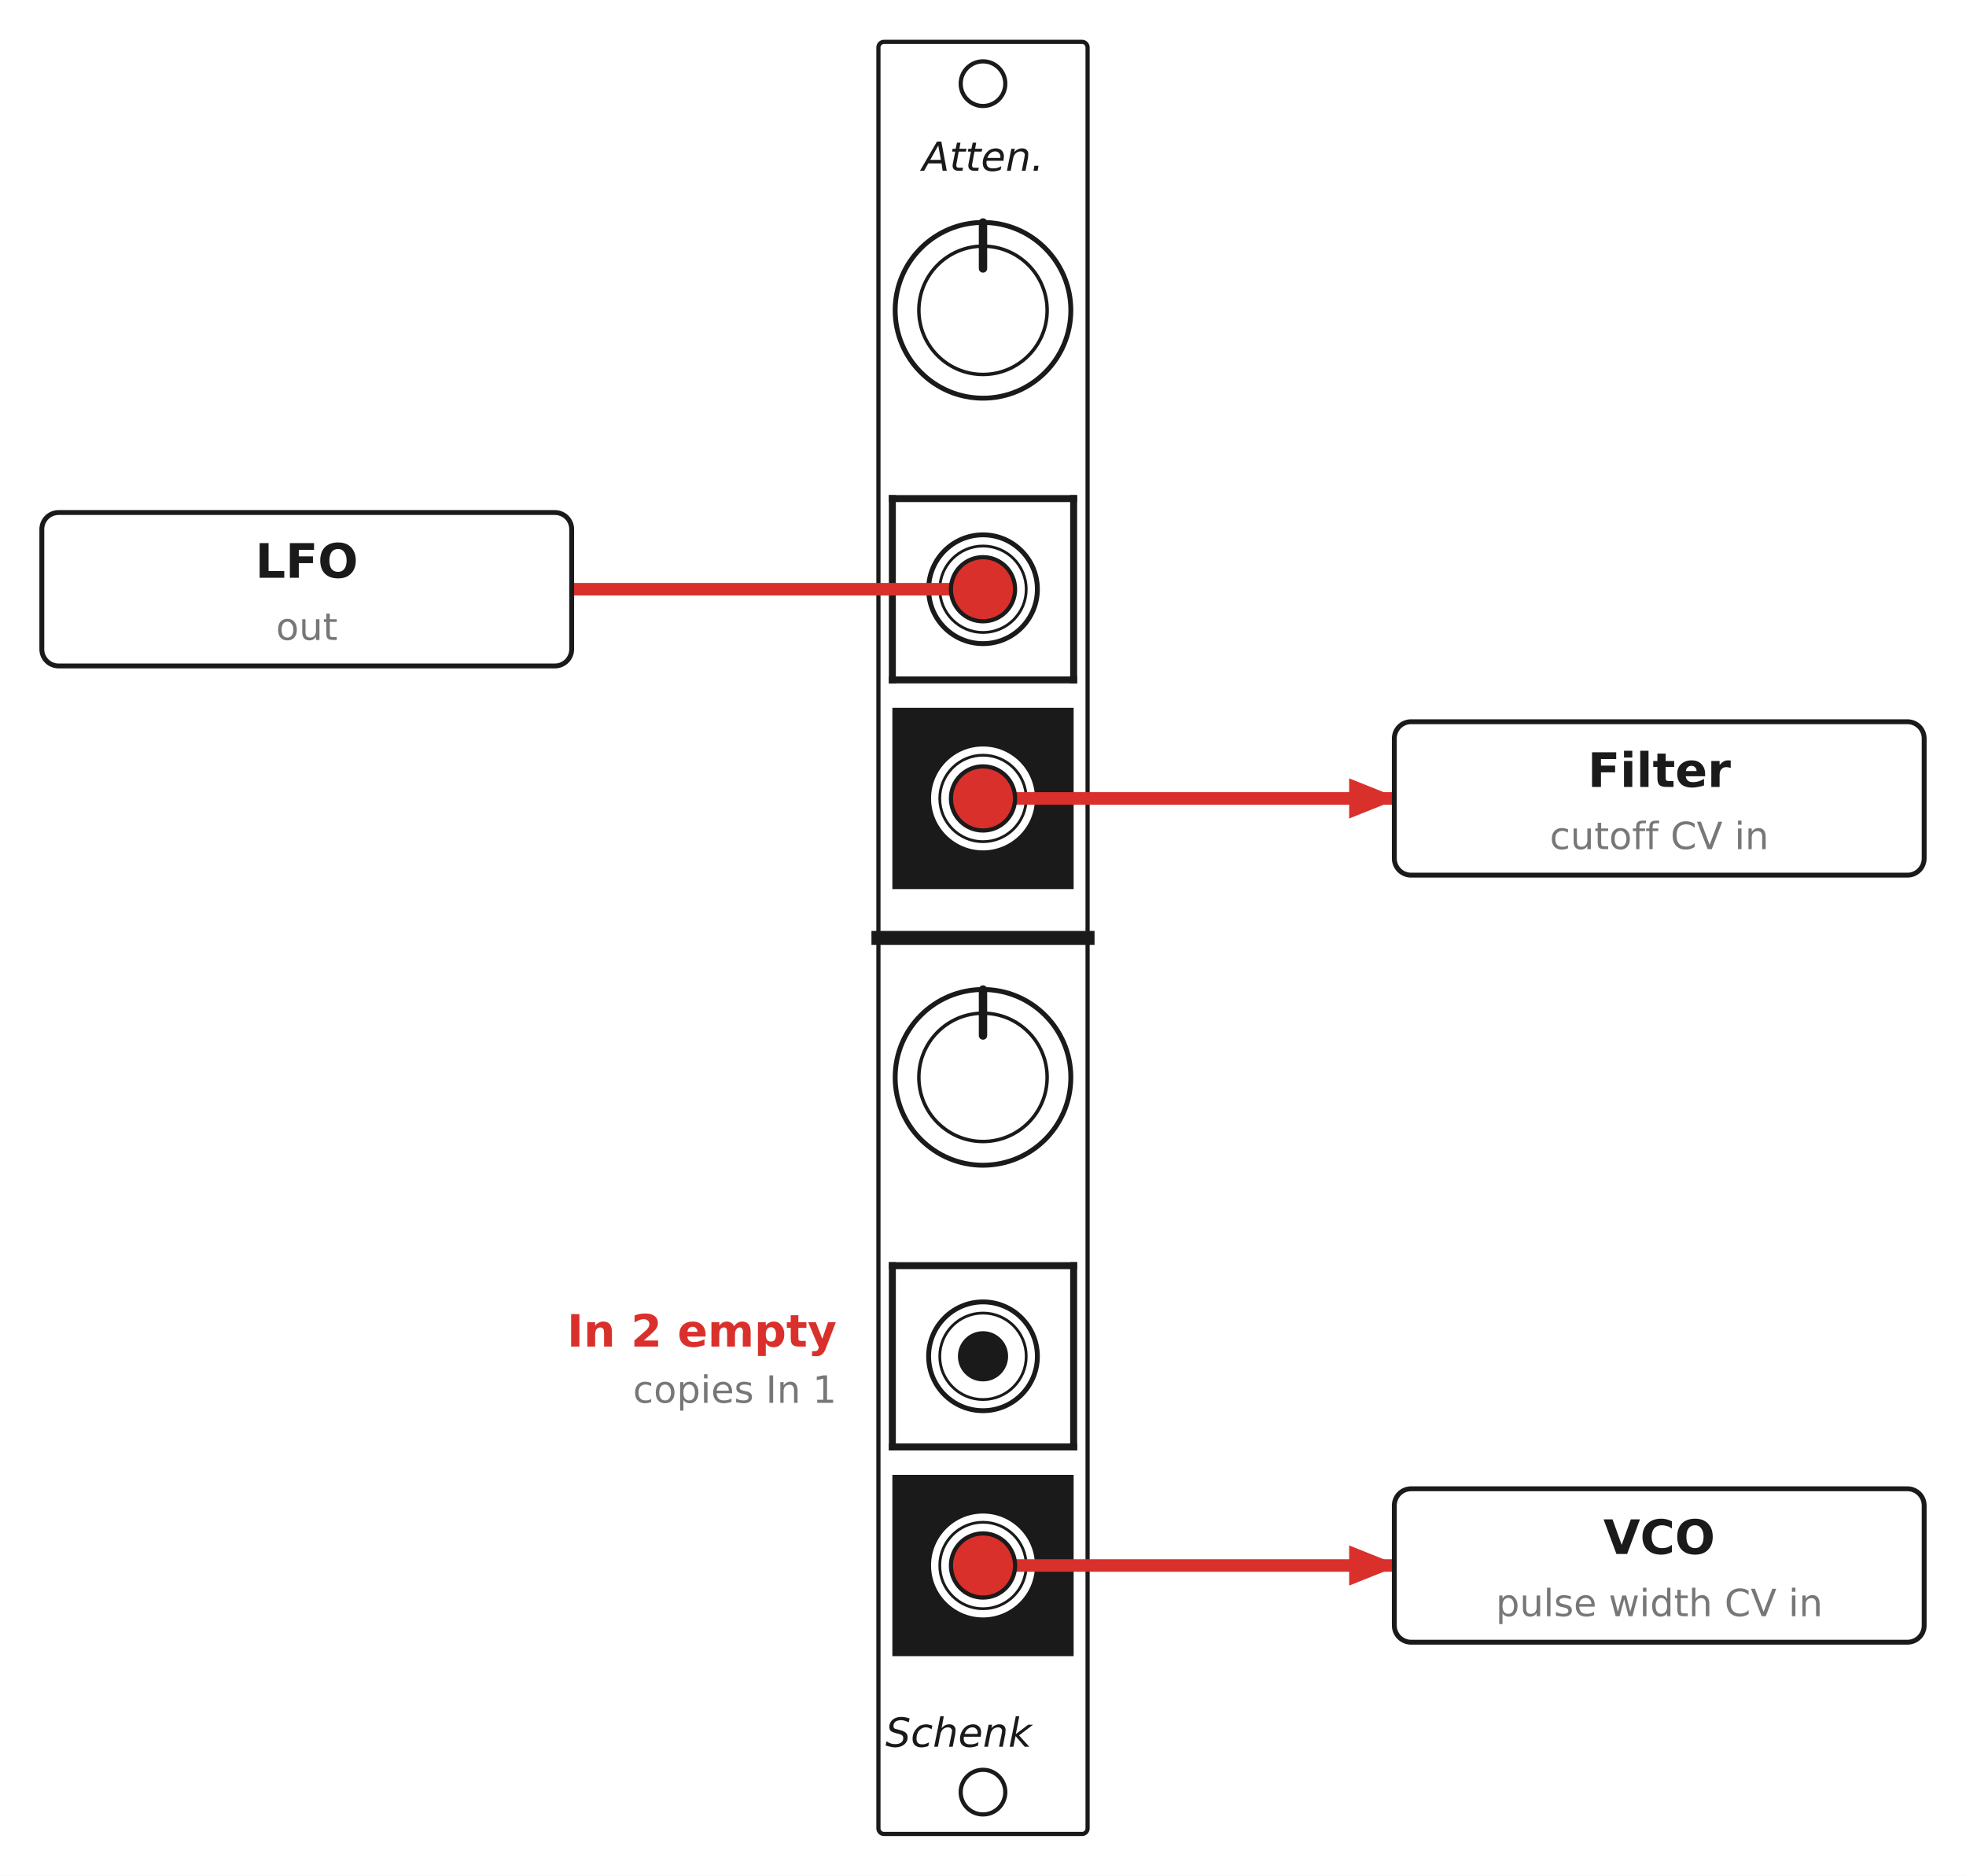
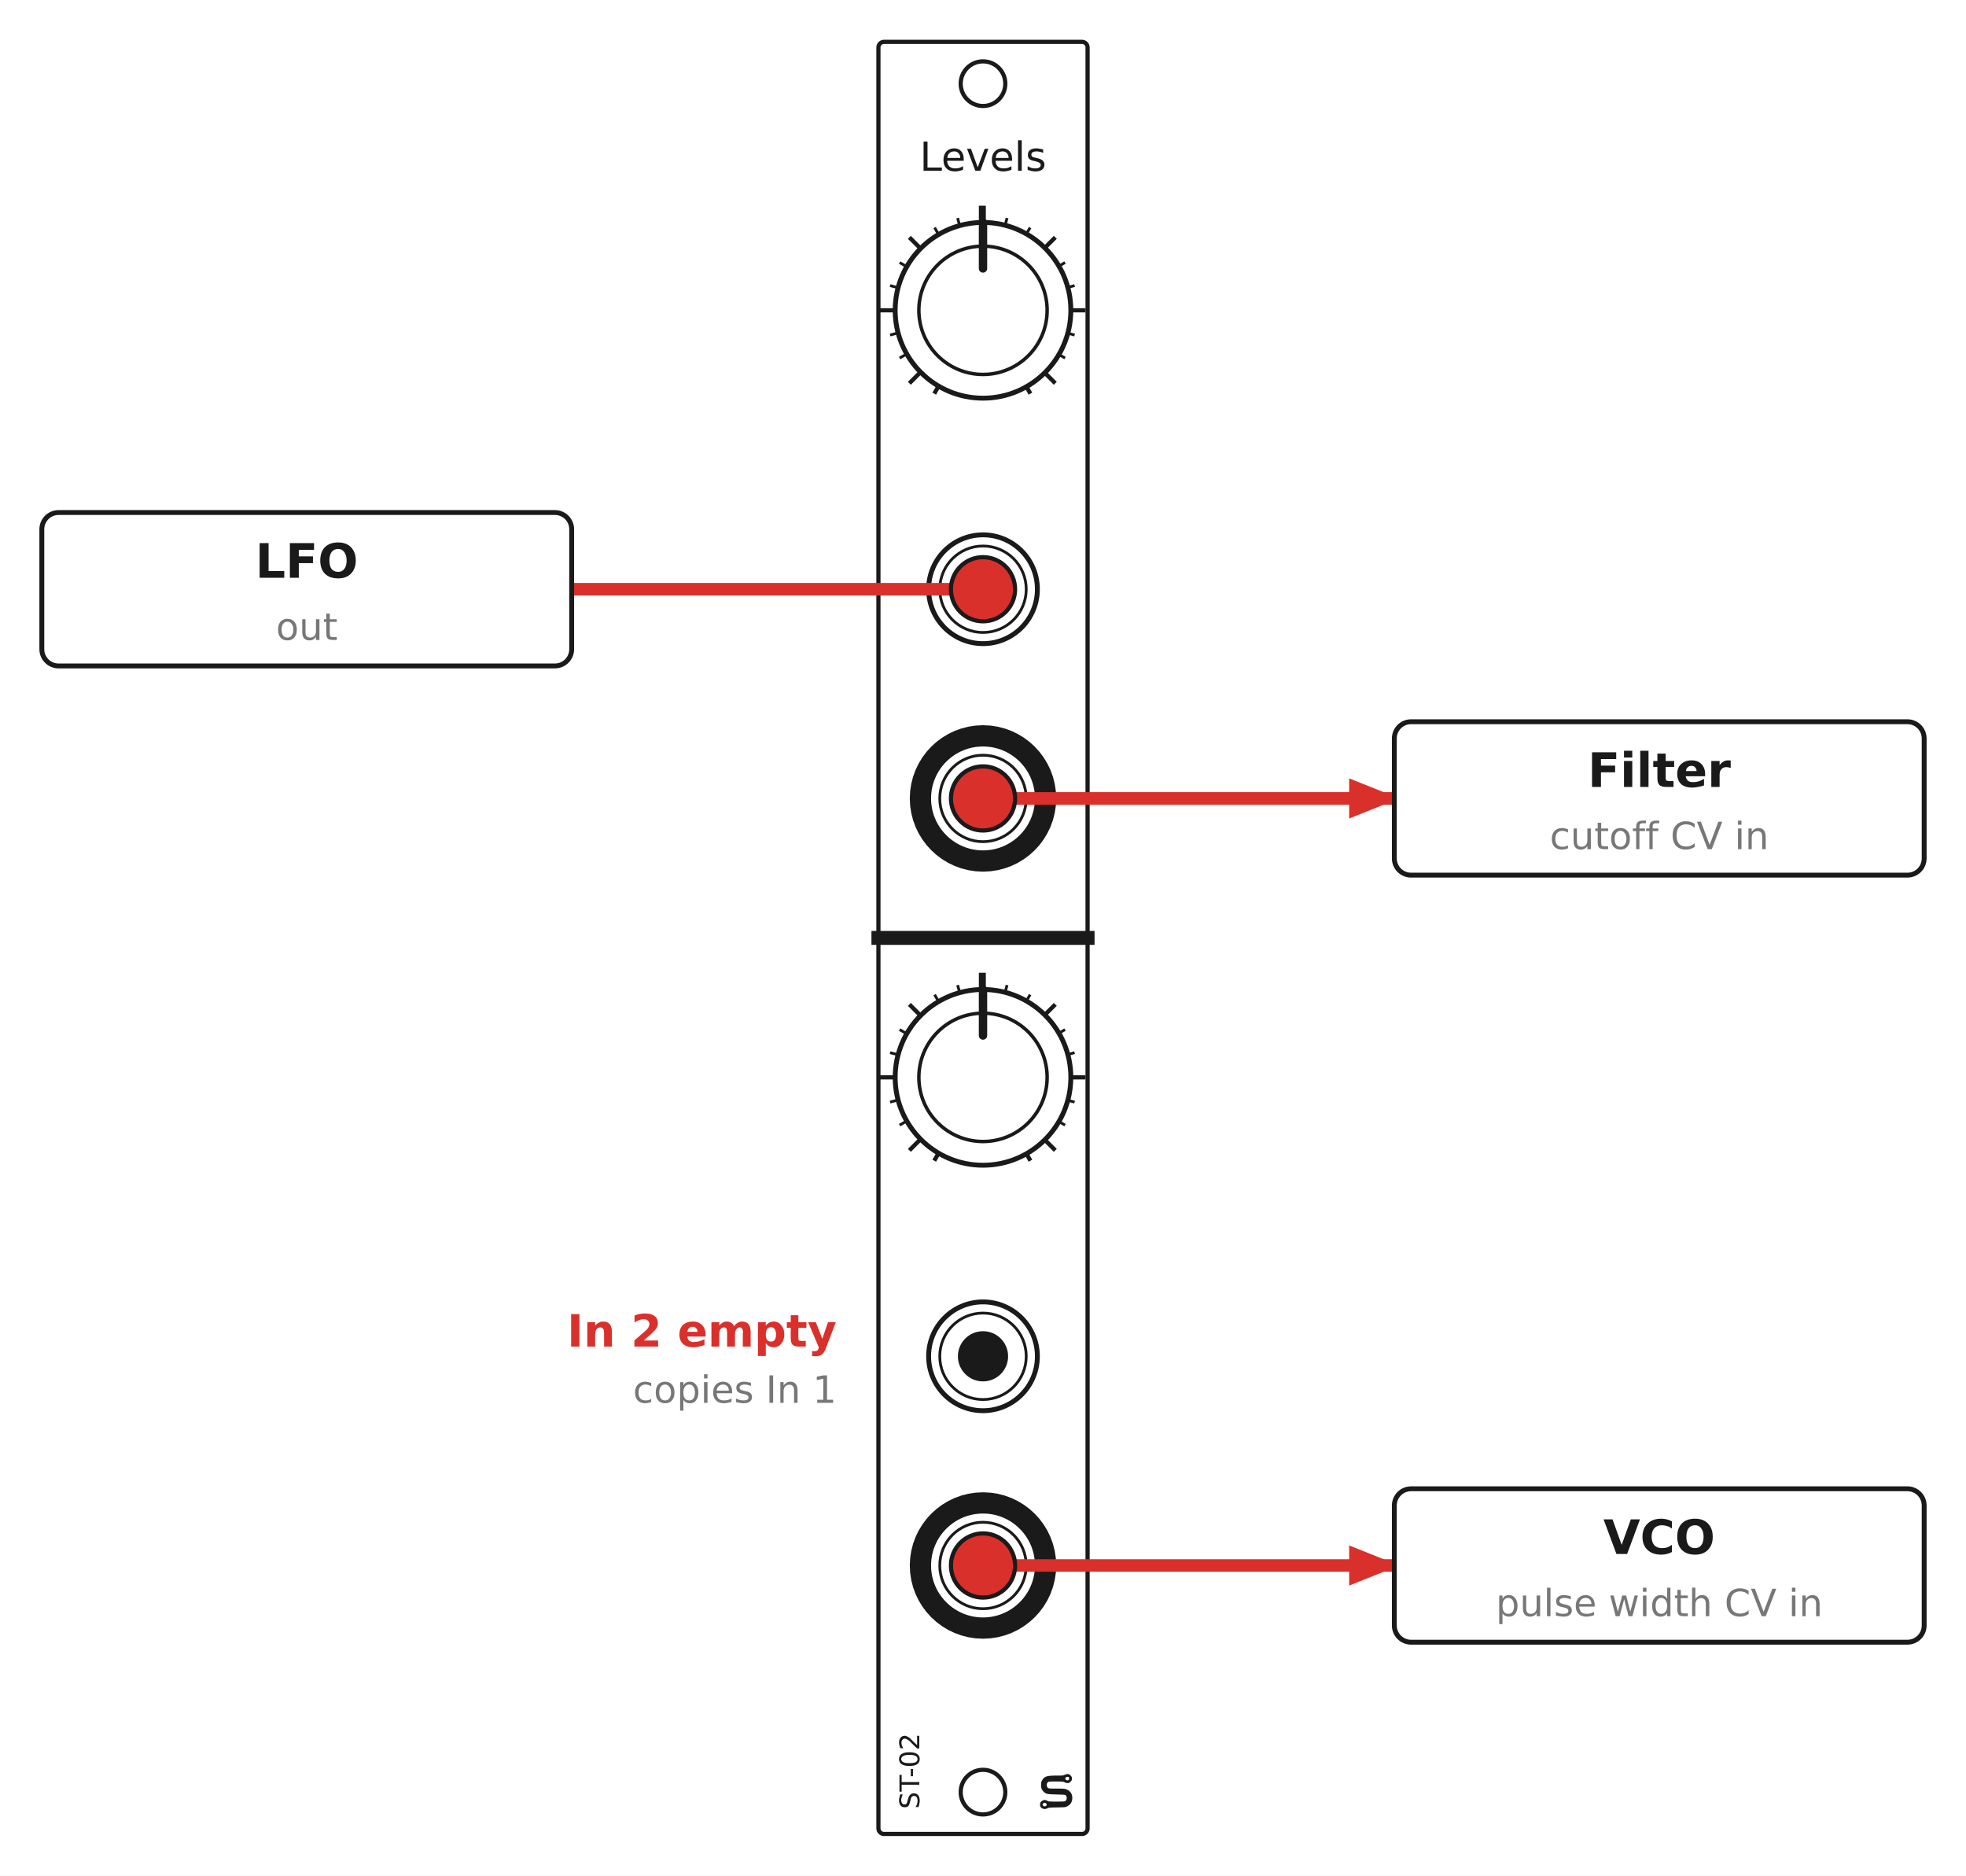
<svg xmlns="http://www.w3.org/2000/svg" viewBox="79.5 20.25 141.0 134.5" width="564" height="538">
  <rect x="79.5" y="20.25" width="141.0" height="134.5" fill="#fff" />
  <defs>
    <marker id="r" viewBox="0 0 10 10" refX="9" refY="5" markerWidth="4" markerHeight="4" orient="auto">
      <path d="M0 1 L10 5 L0 9 z" fill="#d9302c" />
    </marker>
    <marker id="b" viewBox="0 0 10 10" refX="9" refY="5" markerWidth="4" markerHeight="4" orient="auto">
      <path d="M0 1 L10 5 L0 9 z" fill="#2a6fb0" />
    </marker>
  </defs>
  <rect x="142.5" y="23.25" width="15.0" height="128.5" rx="0.4" fill="#fff" stroke="#1a1a1a" stroke-width="0.3" />
-   <polygon points="143.5,126.0 156.5,126.0 156.5,139.0 143.5,139.0" fill="#1a1a1a" />
-   <polygon points="143.5,71.0 156.5,71.0 156.5,84.0 143.5,84.0" fill="#1a1a1a" />
+   <polygon points="156.142,147.459 156.206,147.489 156.278,147.554 156.279,147.555 156.342,147.63 156.372,147.698 156.379,147.78 156.371,147.865 156.34,147.932 156.279,148.001 156.206,148.065 156.138,148.094 156.06,148.101 155.947,148.084 155.849,148.044 155.812,148.024 155.769,148.01 155.711,148 155.631,147.993 155.517,147.99 155.363,147.988 155.226,147.988 155.041,147.988 154.903,147.99 154.805,147.993 154.739,147.999 154.695,148.009 154.665,148.025 154.642,148.045 154.634,148.053 154.584,148.142 154.568,148.248 154.587,148.351 154.64,148.431 154.647,148.438 154.676,148.458 154.71,148.472 154.757,148.483 154.826,148.49 154.925,148.494 155.062,148.496 155.246,148.496 155.281,148.496 155.479,148.497 155.629,148.499 155.743,148.504 155.829,148.512 155.898,148.524 155.958,148.541 155.995,148.554 156.162,148.644 156.289,148.772 156.372,148.931 156.406,149.118 156.407,149.154 156.386,149.355 156.32,149.522 156.208,149.658 156.06,149.759 156.01,149.784 155.963,149.804 155.912,149.818 155.848,149.828 155.761,149.834 155.642,149.839 155.483,149.843 155.31,149.846 155.107,149.85 154.951,149.854 154.836,149.86 154.753,149.867 154.694,149.878 154.652,149.892 154.619,149.909 154.487,149.96 154.353,149.957 154.228,149.904 154.193,149.876 154.131,149.815 154.102,149.759 154.093,149.68 154.093,149.651 154.271,149.651 154.274,149.675 154.321,149.741 154.396,149.771 154.482,149.76 154.537,149.73 154.571,149.675 154.563,149.611 154.522,149.553 154.457,149.517 154.42,149.512 154.348,149.533 154.293,149.586 154.271,149.651 154.093,149.651 154.093,149.647 154.098,149.556 154.12,149.493 154.173,149.433 154.197,149.41 154.311,149.336 154.433,149.311 154.549,149.335 154.609,149.371 154.636,149.39 154.67,149.404 154.717,149.414 154.786,149.421 154.885,149.425 155.022,149.427 155.205,149.427 155.276,149.427 155.475,149.427 155.625,149.426 155.734,149.422 155.811,149.417 155.862,149.408 155.895,149.396 155.919,149.379 155.927,149.372 155.992,149.27 156.007,149.153 155.973,149.035 155.945,148.99 155.928,148.971 155.903,148.957 155.863,148.946 155.8,148.938 155.707,148.931 155.577,148.926 155.401,148.921 155.274,148.917 155.046,148.911 154.866,148.903 154.727,148.891 154.621,148.875 154.539,148.853 154.473,148.822 154.415,148.781 154.358,148.728 154.349,148.72 154.256,148.613 154.199,148.507 154.171,148.384 154.164,148.242 154.167,148.121 154.18,148.034 154.208,147.959 154.241,147.898 154.292,147.822 155.908,147.822 155.948,147.878 156.033,147.902 156.057,147.903 156.127,147.895 156.16,147.862 156.169,147.835 156.175,147.756 156.167,147.706 156.144,147.666 156.095,147.653 156.045,147.655 155.97,147.67 155.929,147.709 155.916,147.739 155.908,147.822 154.292,147.822 154.308,147.798 154.382,147.72 154.471,147.66 154.582,147.618 154.722,147.589 154.9,147.573 155.123,147.565 155.262,147.564 155.446,147.564 155.583,147.562 155.682,147.557 155.751,147.549 155.8,147.537 155.837,147.52 155.857,147.508 155.958,147.466 156.06,147.452 156.142,147.459" fill="#1a1a1a" />
+   <circle cx="150.0" cy="77.5" r="3.0" fill="none" stroke="#1a1a1a" stroke-width="4.5" />
+   <circle cx="150.0" cy="132.5" r="3.0" fill="none" stroke="#1a1a1a" stroke-width="4.5" />
  <line x1="142.5" y1="87.5" x2="157.5" y2="87.5" stroke="#1a1a1a" stroke-width="1.0" stroke-linecap="square" />
-   <line x1="143.5" y1="111.0" x2="143.5" y2="124.0" stroke="#1a1a1a" stroke-width="0.5" stroke-linecap="square" />
-   <line x1="156.5" y1="111.0" x2="143.5" y2="111.0" stroke="#1a1a1a" stroke-width="0.5" stroke-linecap="square" />
-   <line x1="156.5" y1="124.0" x2="156.5" y2="111.0" stroke="#1a1a1a" stroke-width="0.5" stroke-linecap="square" />
-   <line x1="143.5" y1="124.0" x2="156.5" y2="124.0" stroke="#1a1a1a" stroke-width="0.5" stroke-linecap="square" />
-   <line x1="143.5" y1="56.0" x2="143.5" y2="69.0" stroke="#1a1a1a" stroke-width="0.5" stroke-linecap="square" />
-   <line x1="156.5" y1="56.0" x2="143.5" y2="56.0" stroke="#1a1a1a" stroke-width="0.5" stroke-linecap="square" />
-   <line x1="156.5" y1="69.0" x2="156.5" y2="56.0" stroke="#1a1a1a" stroke-width="0.5" stroke-linecap="square" />
-   <line x1="143.5" y1="69.0" x2="156.5" y2="69.0" stroke="#1a1a1a" stroke-width="0.5" stroke-linecap="square" />
-   <text x="150.0" y="31.5" font-family="DejaVu Sans, Helvetica, Arial, sans-serif" font-size="2.875" font-style="italic" fill="#1a1a1a" text-anchor="middle" dominant-baseline="central">Atten.</text>
-   <text x="143.0" y="144.5" font-family="DejaVu Sans, Helvetica, Arial, sans-serif" font-size="2.875" font-style="italic" fill="#1a1a1a" text-anchor="start" dominant-baseline="central">Schenk</text>
+   <line x1="146.453" y1="42.5" x2="142.703" y2="42.5" stroke="#1a1a1a" stroke-width="0.3" stroke-linecap="square" />
+   <line x1="146.453" y1="97.5" x2="142.703" y2="97.5" stroke="#1a1a1a" stroke-width="0.3" stroke-linecap="square" />
+   <line x1="146.572" y1="41.594" x2="143.433" y2="40.753" stroke="#1a1a1a" stroke-width="0.2" stroke-linecap="square" />
+   <line x1="146.572" y1="43.406" x2="143.433" y2="44.247" stroke="#1a1a1a" stroke-width="0.2" stroke-linecap="square" />
+   <line x1="146.572" y1="96.594" x2="143.433" y2="95.753" stroke="#1a1a1a" stroke-width="0.2" stroke-linecap="square" />
+   <line x1="146.572" y1="98.406" x2="143.433" y2="99.247" stroke="#1a1a1a" stroke-width="0.2" stroke-linecap="square" />
+   <line x1="146.922" y1="40.75" x2="144.107" y2="39.125" stroke="#1a1a1a" stroke-width="0.2" stroke-linecap="square" />
+   <line x1="146.922" y1="44.25" x2="144.107" y2="45.875" stroke="#1a1a1a" stroke-width="0.2" stroke-linecap="square" />
+   <line x1="146.922" y1="95.75" x2="144.107" y2="94.125" stroke="#1a1a1a" stroke-width="0.2" stroke-linecap="square" />
+   <line x1="146.922" y1="99.25" x2="144.107" y2="100.875" stroke="#1a1a1a" stroke-width="0.2" stroke-linecap="square" />
+   <line x1="147.478" y1="40.025" x2="144.826" y2="37.373" stroke="#1a1a1a" stroke-width="0.3" stroke-linecap="square" />
+   <line x1="147.478" y1="44.975" x2="144.826" y2="47.627" stroke="#1a1a1a" stroke-width="0.3" stroke-linecap="square" />
+   <line x1="147.478" y1="95.025" x2="144.826" y2="92.373" stroke="#1a1a1a" stroke-width="0.3" stroke-linecap="square" />
+   <line x1="147.478" y1="99.975" x2="144.826" y2="102.627" stroke="#1a1a1a" stroke-width="0.3" stroke-linecap="square" />
+   <line x1="148.203" y1="39.469" x2="146.578" y2="36.654" stroke="#1a1a1a" stroke-width="0.2" stroke-linecap="square" />
+   <line x1="148.203" y1="45.531" x2="146.578" y2="48.346" stroke="#1a1a1a" stroke-width="0.3" stroke-linecap="square" />
+   <line x1="148.203" y1="94.469" x2="146.578" y2="91.654" stroke="#1a1a1a" stroke-width="0.2" stroke-linecap="square" />
+   <line x1="148.203" y1="100.531" x2="146.578" y2="103.346" stroke="#1a1a1a" stroke-width="0.3" stroke-linecap="square" />
+   <line x1="149.047" y1="39.119" x2="148.206" y2="35.98" stroke="#1a1a1a" stroke-width="0.2" stroke-linecap="square" />
+   <line x1="149.047" y1="94.119" x2="148.206" y2="90.98" stroke="#1a1a1a" stroke-width="0.2" stroke-linecap="square" />
+   <line x1="149.953" y1="39.0" x2="149.953" y2="35.25" stroke="#1a1a1a" stroke-width="0.5" stroke-linecap="square" />
+   <line x1="149.953" y1="94.0" x2="149.953" y2="90.25" stroke="#1a1a1a" stroke-width="0.5" stroke-linecap="square" />
+   <line x1="150.859" y1="39.119" x2="151.7" y2="35.98" stroke="#1a1a1a" stroke-width="0.2" stroke-linecap="square" />
+   <line x1="150.859" y1="94.119" x2="151.7" y2="90.98" stroke="#1a1a1a" stroke-width="0.2" stroke-linecap="square" />
+   <line x1="151.703" y1="39.469" x2="153.328" y2="36.654" stroke="#1a1a1a" stroke-width="0.2" stroke-linecap="square" />
+   <line x1="151.703" y1="45.531" x2="153.328" y2="48.346" stroke="#1a1a1a" stroke-width="0.3" stroke-linecap="square" />
+   <line x1="151.703" y1="94.469" x2="153.328" y2="91.654" stroke="#1a1a1a" stroke-width="0.2" stroke-linecap="square" />
+   <line x1="151.703" y1="100.531" x2="153.328" y2="103.346" stroke="#1a1a1a" stroke-width="0.3" stroke-linecap="square" />
+   <line x1="152.428" y1="40.025" x2="155.079" y2="37.373" stroke="#1a1a1a" stroke-width="0.3" stroke-linecap="square" />
+   <line x1="152.428" y1="44.975" x2="155.079" y2="47.627" stroke="#1a1a1a" stroke-width="0.3" stroke-linecap="square" />
+   <line x1="152.428" y1="95.025" x2="155.079" y2="92.373" stroke="#1a1a1a" stroke-width="0.3" stroke-linecap="square" />
+   <line x1="152.428" y1="99.975" x2="155.079" y2="102.627" stroke="#1a1a1a" stroke-width="0.3" stroke-linecap="square" />
+   <line x1="152.984" y1="40.75" x2="155.798" y2="39.125" stroke="#1a1a1a" stroke-width="0.2" stroke-linecap="square" />
+   <line x1="152.984" y1="44.25" x2="155.798" y2="45.875" stroke="#1a1a1a" stroke-width="0.2" stroke-linecap="square" />
+   <line x1="152.984" y1="95.75" x2="155.798" y2="94.125" stroke="#1a1a1a" stroke-width="0.2" stroke-linecap="square" />
+   <line x1="152.984" y1="99.25" x2="155.798" y2="100.875" stroke="#1a1a1a" stroke-width="0.2" stroke-linecap="square" />
+   <line x1="153.334" y1="41.594" x2="156.473" y2="40.753" stroke="#1a1a1a" stroke-width="0.2" stroke-linecap="square" />
+   <line x1="153.334" y1="43.406" x2="156.473" y2="44.247" stroke="#1a1a1a" stroke-width="0.2" stroke-linecap="square" />
+   <line x1="153.334" y1="96.594" x2="156.473" y2="95.753" stroke="#1a1a1a" stroke-width="0.2" stroke-linecap="square" />
+   <line x1="153.334" y1="98.406" x2="156.473" y2="99.247" stroke="#1a1a1a" stroke-width="0.2" stroke-linecap="square" />
+   <line x1="153.453" y1="42.5" x2="157.203" y2="42.5" stroke="#1a1a1a" stroke-width="0.3" stroke-linecap="square" />
+   <line x1="153.453" y1="97.5" x2="157.203" y2="97.5" stroke="#1a1a1a" stroke-width="0.3" stroke-linecap="square" />
+   <text x="144.75" y="149.96" font-family="DejaVu Sans, Helvetica, Arial, sans-serif" font-size="1.955" fill="#1a1a1a" text-anchor="start" dominant-baseline="central" transform="rotate(-90.0 144.75 149.9597)">ST-02</text>
+   <text x="150.0" y="31.5" font-family="DejaVu Sans, Helvetica, Arial, sans-serif" font-size="2.875" fill="#1a1a1a" text-anchor="middle" dominant-baseline="central">Levels</text>
+   <circle cx="150.0" cy="148.75" r="1.6" fill="#fff" stroke="#1a1a1a" stroke-width="0.3" />
+   <circle cx="150.0" cy="77.5" r="3.9" fill="#fff" stroke="#1a1a1a" stroke-width="0.35" />
+   <circle cx="150.0" cy="77.5" r="3.1" fill="none" stroke="#1a1a1a" stroke-width="0.2" />
+   <circle cx="150.0" cy="77.5" r="1.8" fill="#1a1a1a" />
+   <circle cx="150.0" cy="26.25" r="1.6" fill="#fff" stroke="#1a1a1a" stroke-width="0.3" />
+   <circle cx="150.0" cy="97.5" r="6.3" fill="#fff" stroke="#1a1a1a" stroke-width="0.35" />
+   <circle cx="150.0" cy="97.5" r="4.6" fill="#fff" stroke="#1a1a1a" stroke-width="0.25" />
+   <line x1="150.0" y1="91.2" x2="150.0" y2="94.5" stroke="#1a1a1a" stroke-width="0.6" stroke-linecap="round" />
  <circle cx="150.0" cy="132.5" r="3.9" fill="#fff" stroke="#1a1a1a" stroke-width="0.35" />
  <circle cx="150.0" cy="132.5" r="3.1" fill="none" stroke="#1a1a1a" stroke-width="0.2" />
  <circle cx="150.0" cy="132.5" r="1.8" fill="#1a1a1a" />
  <circle cx="150.0" cy="117.5" r="3.9" fill="#fff" stroke="#1a1a1a" stroke-width="0.35" />
  <circle cx="150.0" cy="117.5" r="3.1" fill="none" stroke="#1a1a1a" stroke-width="0.2" />
  <circle cx="150.0" cy="117.5" r="1.8" fill="#1a1a1a" />
-   <circle cx="150.0" cy="97.5" r="6.3" fill="#fff" stroke="#1a1a1a" stroke-width="0.35" />
-   <circle cx="150.0" cy="97.5" r="4.6" fill="#fff" stroke="#1a1a1a" stroke-width="0.25" />
-   <line x1="150.0" y1="91.2" x2="150.0" y2="94.5" stroke="#1a1a1a" stroke-width="0.6" stroke-linecap="round" />
-   <circle cx="150.0" cy="77.5" r="3.9" fill="#fff" stroke="#1a1a1a" stroke-width="0.35" />
-   <circle cx="150.0" cy="77.5" r="3.1" fill="none" stroke="#1a1a1a" stroke-width="0.2" />
-   <circle cx="150.0" cy="77.5" r="1.8" fill="#1a1a1a" />
+   <circle cx="150.0" cy="42.5" r="6.3" fill="#fff" stroke="#1a1a1a" stroke-width="0.35" />
+   <circle cx="150.0" cy="42.5" r="4.6" fill="#fff" stroke="#1a1a1a" stroke-width="0.25" />
+   <line x1="150.0" y1="36.2" x2="150.0" y2="39.5" stroke="#1a1a1a" stroke-width="0.6" stroke-linecap="round" />
  <circle cx="150.0" cy="62.5" r="3.9" fill="#fff" stroke="#1a1a1a" stroke-width="0.35" />
  <circle cx="150.0" cy="62.5" r="3.1" fill="none" stroke="#1a1a1a" stroke-width="0.2" />
  <circle cx="150.0" cy="62.5" r="1.8" fill="#1a1a1a" />
-   <circle cx="150.0" cy="42.5" r="6.3" fill="#fff" stroke="#1a1a1a" stroke-width="0.35" />
-   <circle cx="150.0" cy="42.5" r="4.6" fill="#fff" stroke="#1a1a1a" stroke-width="0.25" />
-   <line x1="150.0" y1="36.2" x2="150.0" y2="39.5" stroke="#1a1a1a" stroke-width="0.6" stroke-linecap="round" />
-   <circle cx="150.0" cy="26.25" r="1.6" fill="#fff" stroke="#1a1a1a" stroke-width="0.3" />
-   <circle cx="150.0" cy="148.75" r="1.6" fill="#fff" stroke="#1a1a1a" stroke-width="0.3" />
  <path d="M120.50 62.50 C135.25 62.50 135.25 62.50 150.00 62.50" fill="none" stroke="#d9302c" stroke-width="0.9" stroke-linecap="round" />
  <path d="M150.00 77.50 C164.75 77.50 164.75 77.50 179.50 77.50" fill="none" stroke="#d9302c" stroke-width="0.9" stroke-linecap="round" marker-end="url(#r)" />
  <path d="M150.00 132.50 C164.75 132.50 164.75 132.50 179.50 132.50" fill="none" stroke="#d9302c" stroke-width="0.9" stroke-linecap="round" marker-end="url(#r)" />
  <circle cx="150.0" cy="62.5" r="2.3" fill="#d9302c" stroke="#1a1a1a" stroke-width="0.3" />
  <circle cx="150.0" cy="77.5" r="2.3" fill="#d9302c" stroke="#1a1a1a" stroke-width="0.3" />
  <circle cx="150.0" cy="132.5" r="2.3" fill="#d9302c" stroke="#1a1a1a" stroke-width="0.3" />
  <rect x="82.5" y="57" width="38" height="11" rx="1.2" fill="#fff" stroke="#1a1a1a" stroke-width="0.35" />
  <text x="101.50" y="60.50" font-family="DejaVu Sans, Helvetica, Arial, sans-serif" font-size="3.4" font-weight="bold" fill="#1a1a1a" text-anchor="middle" dominant-baseline="central">LFO</text>
  <text x="101.50" y="65.20" font-family="DejaVu Sans, Helvetica, Arial, sans-serif" font-size="2.7" font-weight="normal" fill="#777" text-anchor="middle" dominant-baseline="central">out</text>
  <rect x="179.5" y="72" width="38" height="11" rx="1.2" fill="#fff" stroke="#1a1a1a" stroke-width="0.35" />
  <text x="198.50" y="75.50" font-family="DejaVu Sans, Helvetica, Arial, sans-serif" font-size="3.4" font-weight="bold" fill="#1a1a1a" text-anchor="middle" dominant-baseline="central">Filter</text>
  <text x="198.50" y="80.20" font-family="DejaVu Sans, Helvetica, Arial, sans-serif" font-size="2.7" font-weight="normal" fill="#777" text-anchor="middle" dominant-baseline="central">cutoff CV in</text>
  <rect x="179.5" y="127" width="38" height="11" rx="1.2" fill="#fff" stroke="#1a1a1a" stroke-width="0.35" />
  <text x="198.50" y="130.50" font-family="DejaVu Sans, Helvetica, Arial, sans-serif" font-size="3.4" font-weight="bold" fill="#1a1a1a" text-anchor="middle" dominant-baseline="central">VCO</text>
  <text x="198.50" y="135.20" font-family="DejaVu Sans, Helvetica, Arial, sans-serif" font-size="2.7" font-weight="normal" fill="#777" text-anchor="middle" dominant-baseline="central">pulse width CV in</text>
  <text x="139.50" y="115.70" font-family="DejaVu Sans, Helvetica, Arial, sans-serif" font-size="3.2" font-weight="bold" fill="#d9302c" text-anchor="end" dominant-baseline="central">In 2 empty</text>
  <text x="139.50" y="119.90" font-family="DejaVu Sans, Helvetica, Arial, sans-serif" font-size="2.7" font-weight="normal" fill="#777" text-anchor="end" dominant-baseline="central">copies In 1</text>
</svg>
